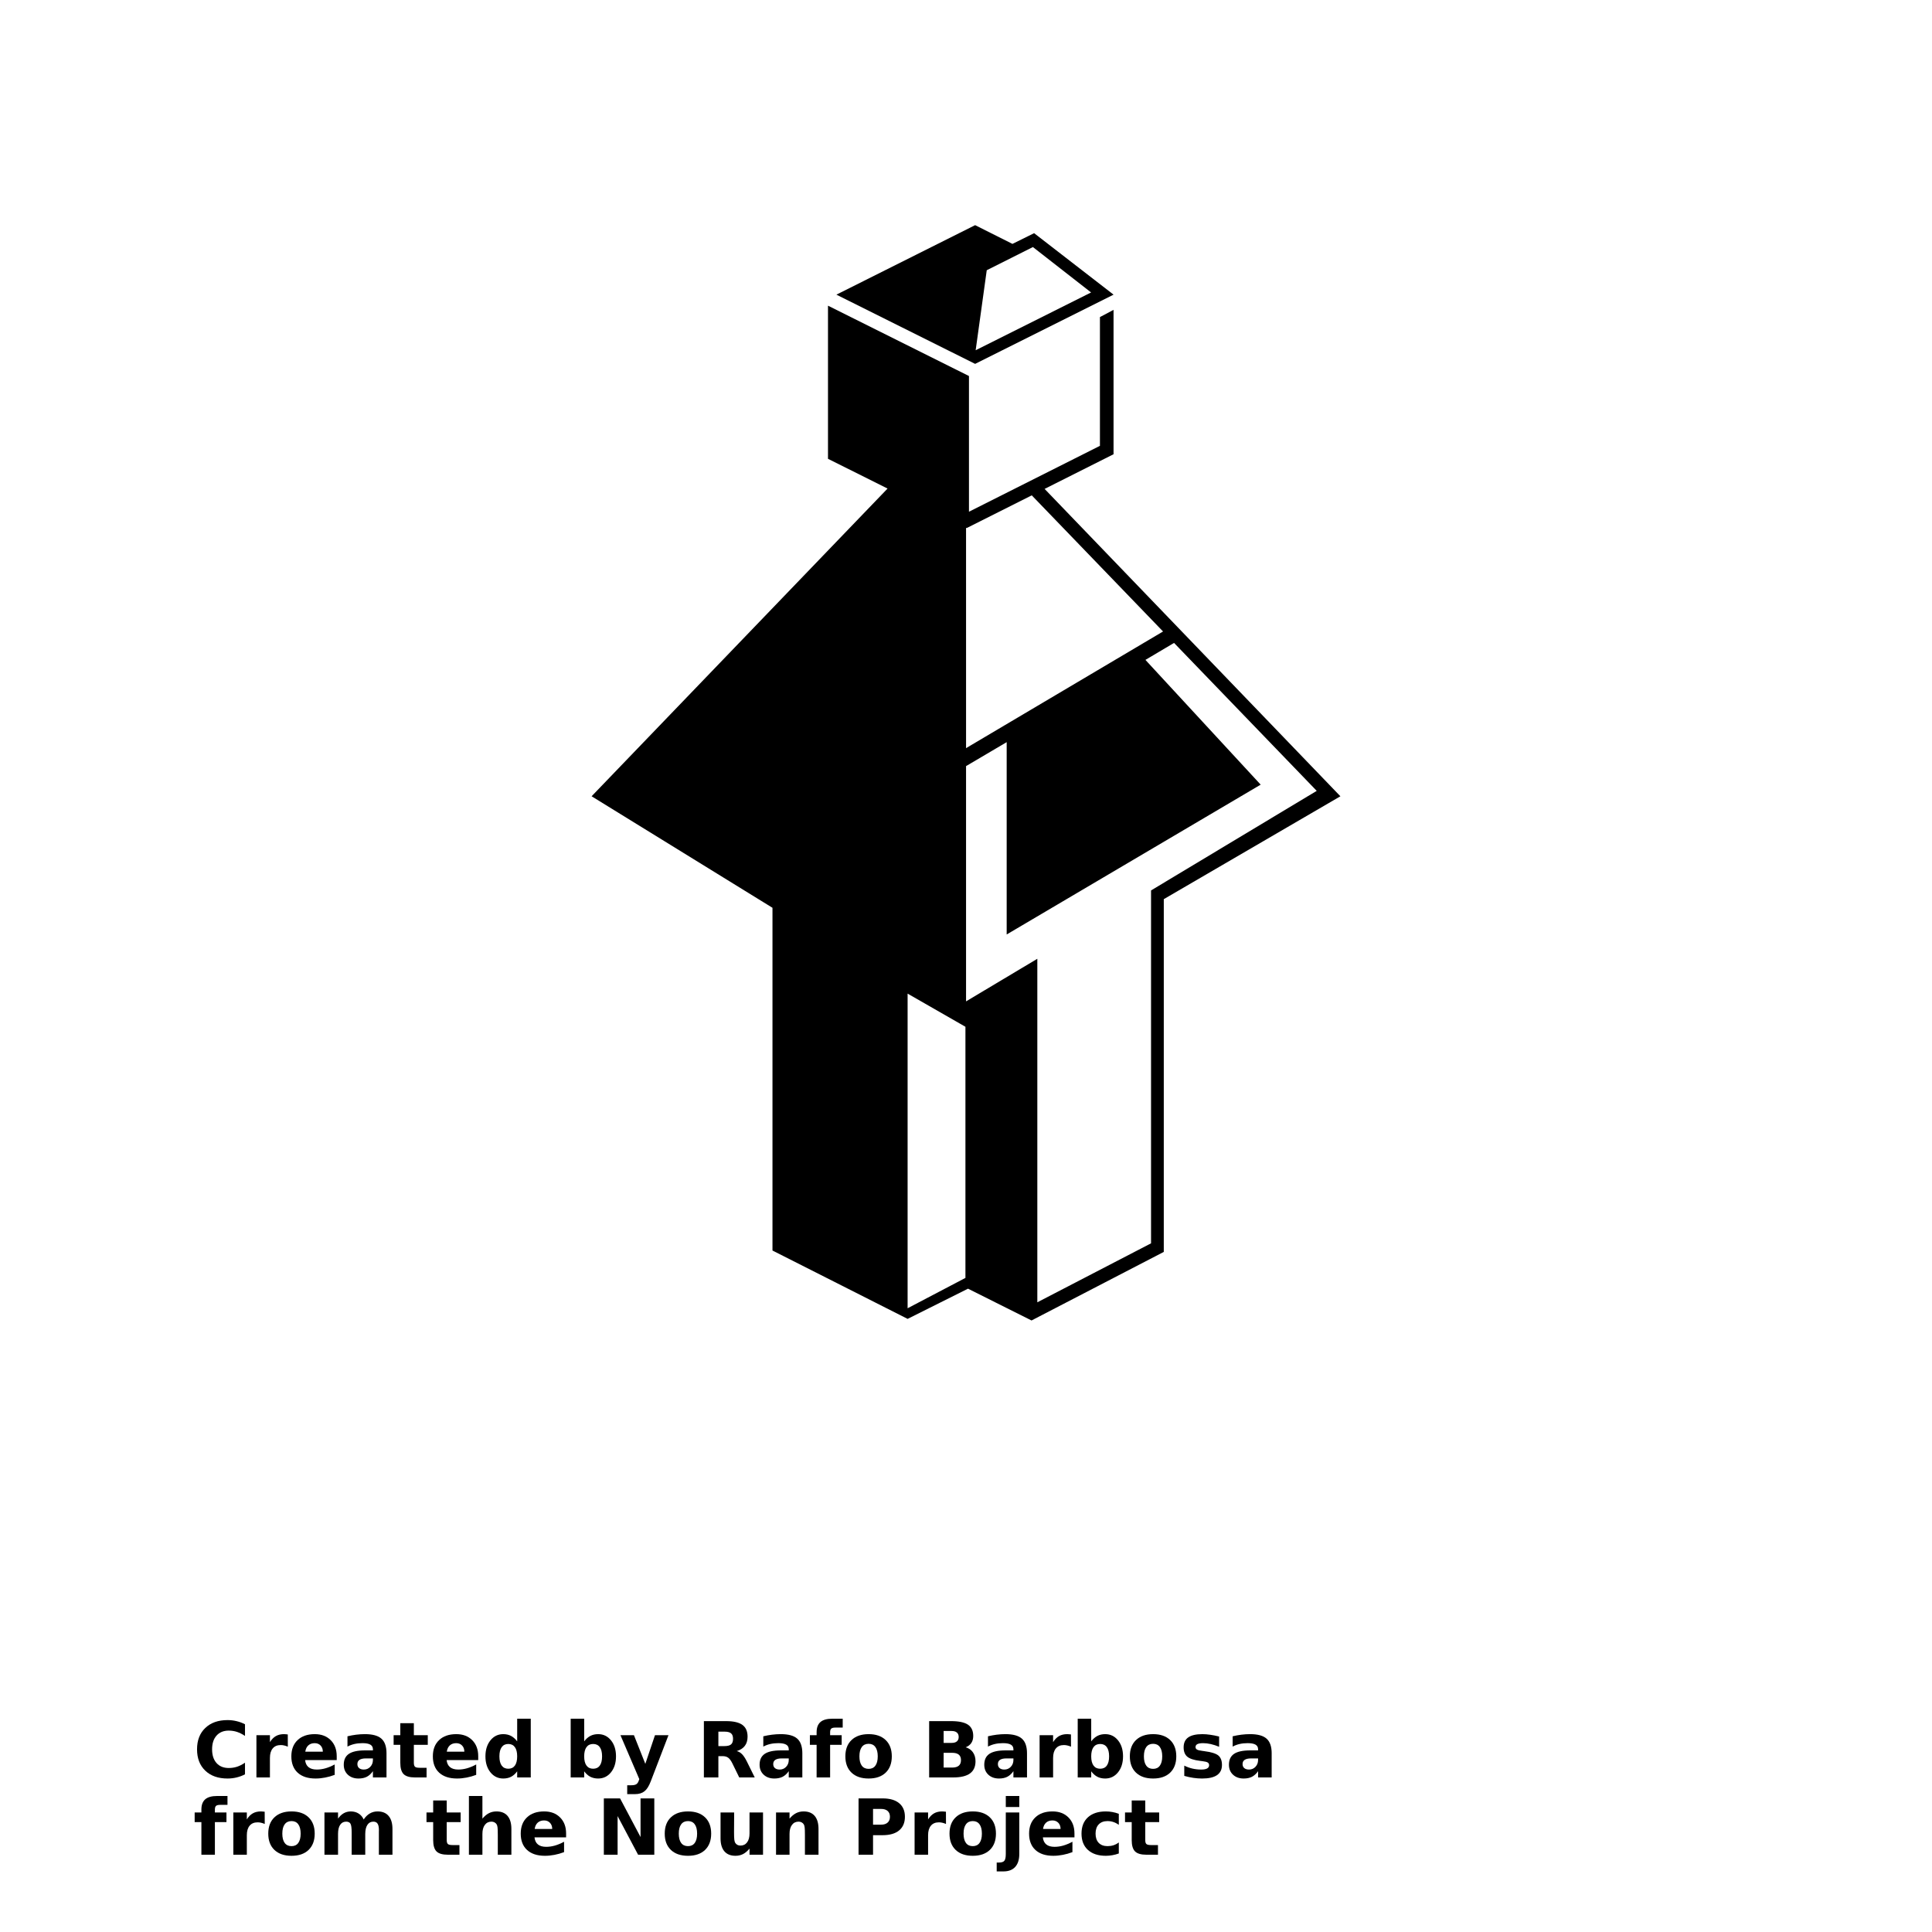
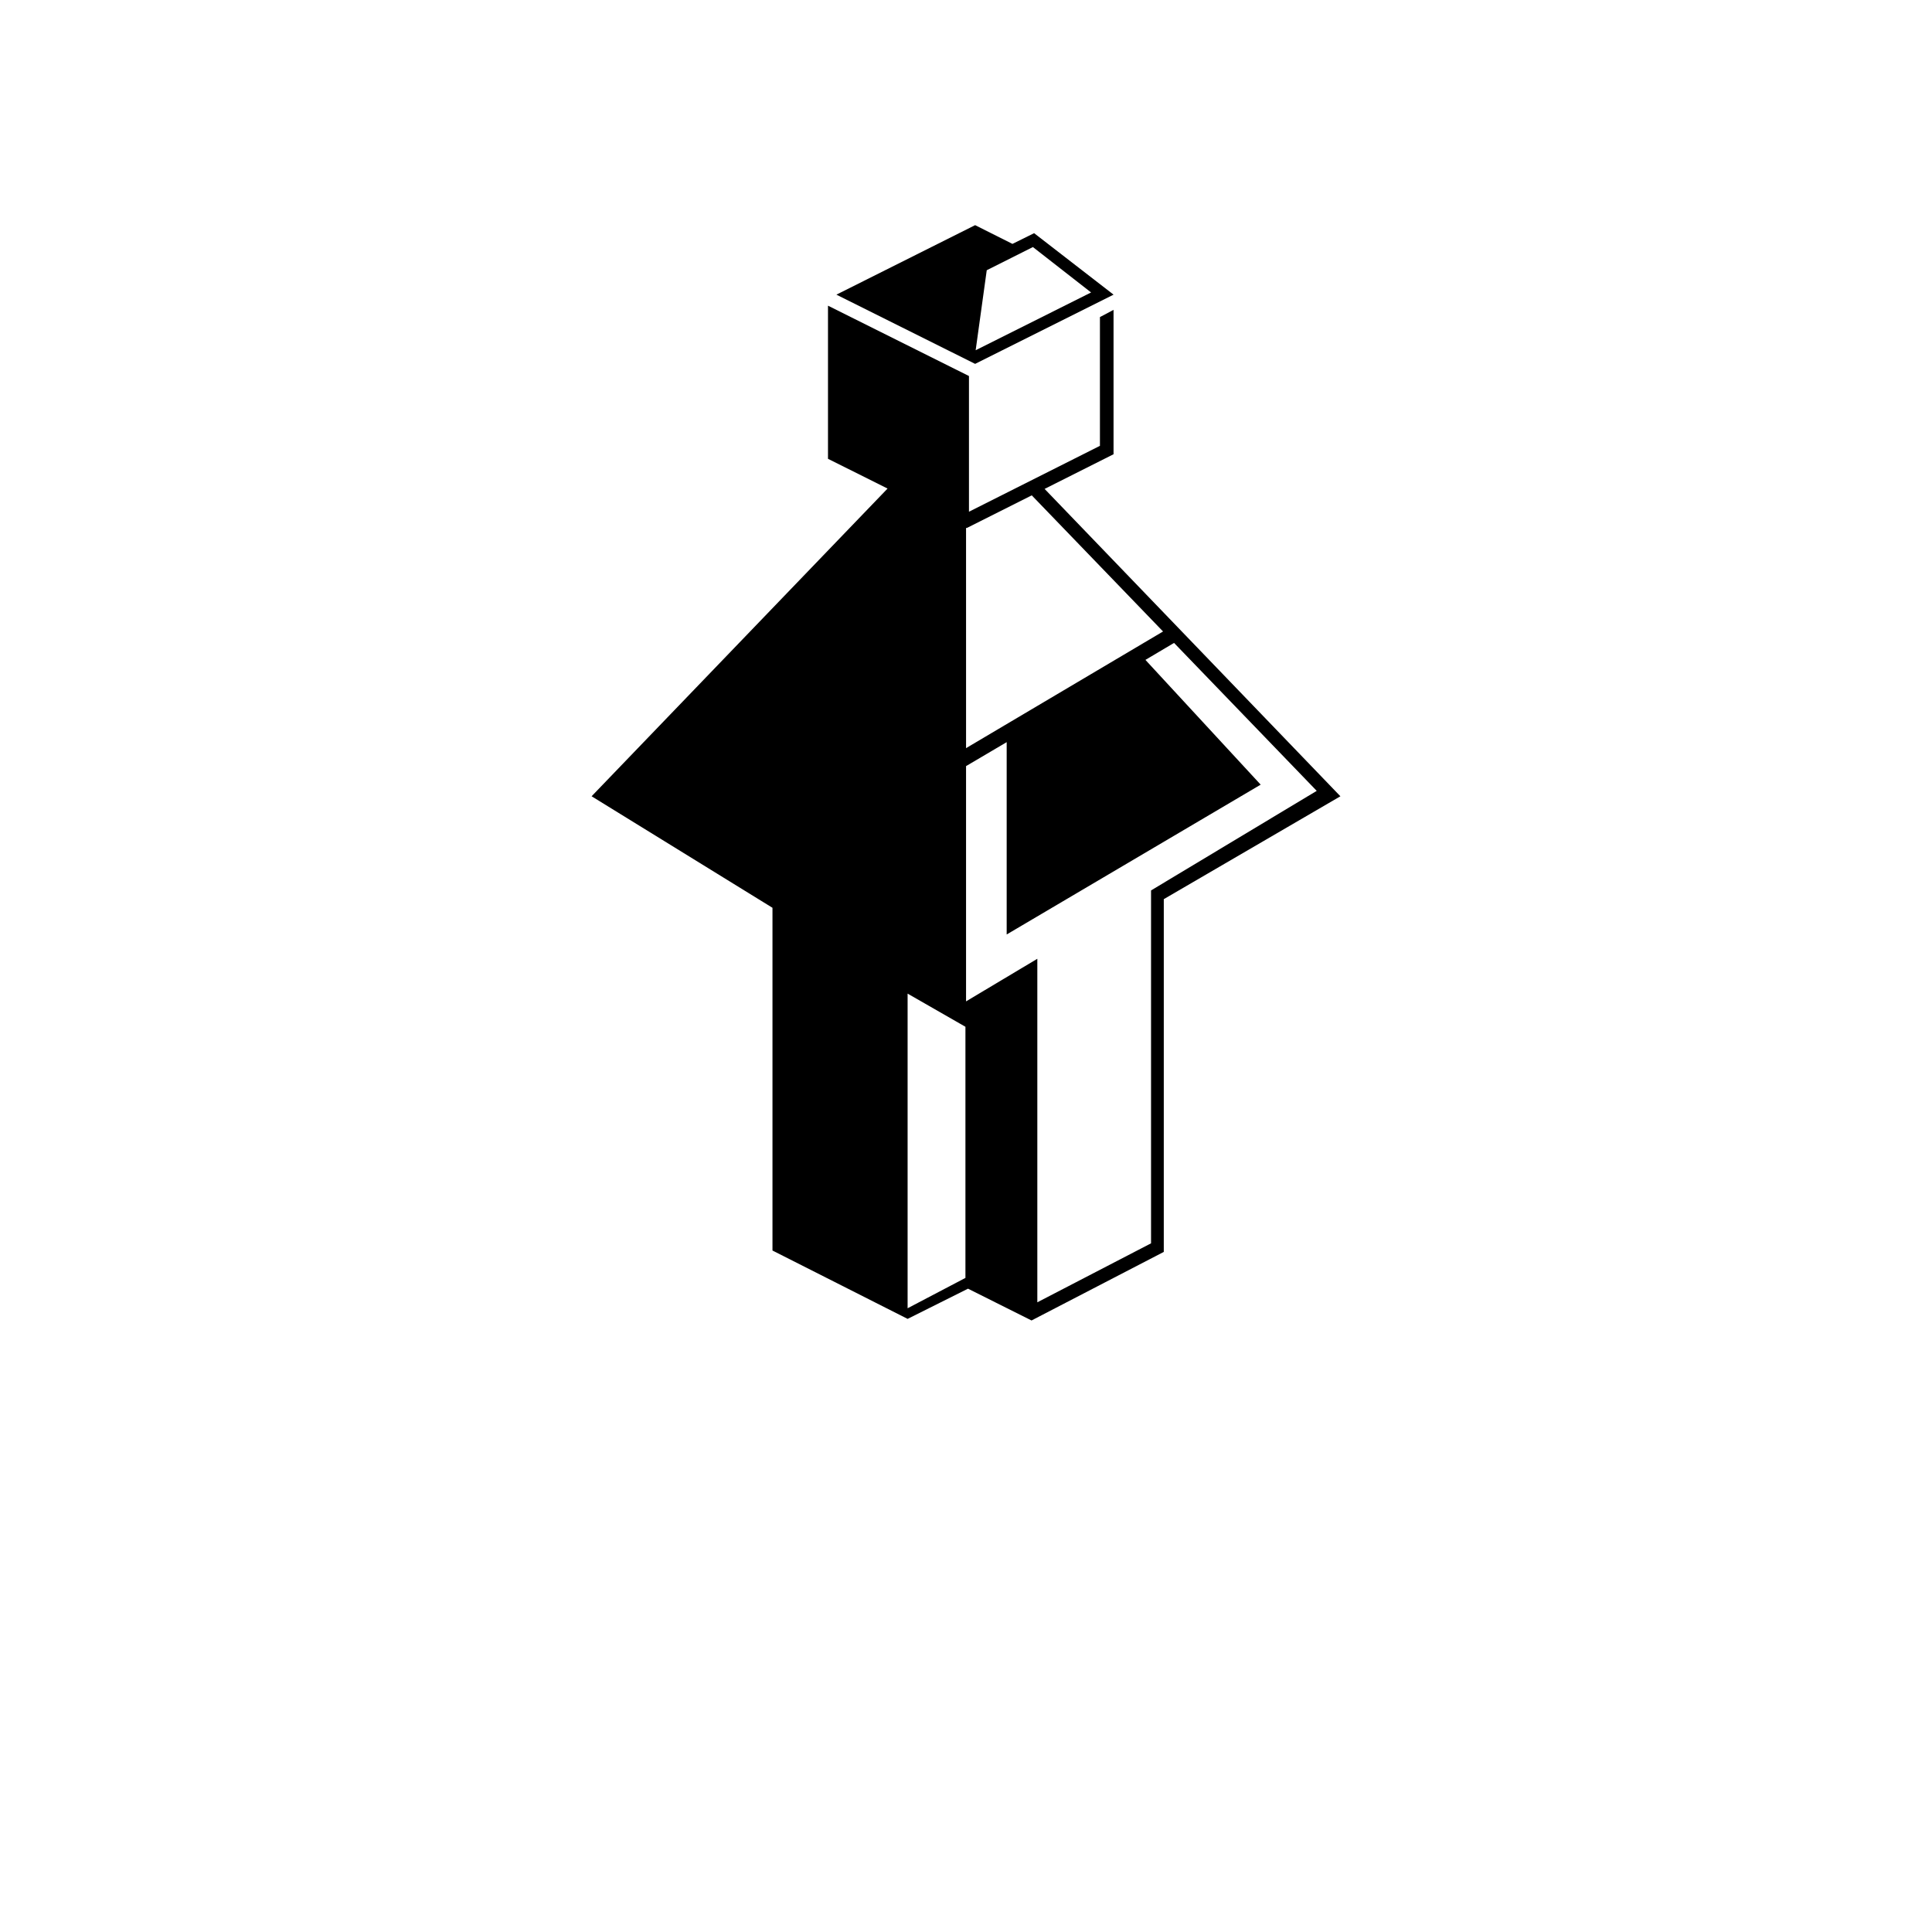
- <svg xmlns="http://www.w3.org/2000/svg" xmlns:xlink="http://www.w3.org/1999/xlink" width="700pt" height="700pt" version="1.1" viewBox="0 0 700 700">
+ <svg xmlns="http://www.w3.org/2000/svg" width="700pt" height="700pt" version="1.1" viewBox="0 0 700 700">
  <defs>
    <symbol id="u" overflow="visible">
      <path d="m18.766-1.125c-0.969 0.5-1.98 0.875-3.031 1.125-1.043 0.258-2.137 0.391-3.281 0.391-3.398 0-6.09-0.945-8.078-2.844-1.992-1.906-2.984-4.484-2.984-7.734 0-3.258 0.992-5.836 2.984-7.734 1.988-1.906 4.68-2.859 8.078-2.859 1.145 0 2.238 0.133 3.281 0.391 1.051 0.25 2.062 0.625 3.031 1.125v4.219c-0.98-0.656-1.945-1.141-2.891-1.453-0.949-0.312-1.949-0.469-3-0.469-1.875 0-3.352 0.605-4.422 1.812-1.074 1.199-1.609 2.856-1.609 4.969 0 2.106 0.535 3.762 1.609 4.969 1.07 1.199 2.547 1.797 4.422 1.797 1.051 0 2.051-0.148 3-0.453 0.945-0.312 1.91-0.801 2.891-1.469z" />
    </symbol>
    <symbol id="d" overflow="visible">
      <path d="m13.734-11.141c-0.438-0.195-0.871-0.344-1.297-0.438-0.418-0.102-0.84-0.156-1.266-0.156-1.262 0-2.231 0.406-2.906 1.219-0.68 0.805-1.016 1.953-1.016 3.453v7.062h-4.891v-15.312h4.891v2.516c0.625-1 1.344-1.727 2.156-2.188 0.82-0.469 1.801-0.703 2.938-0.703 0.164 0 0.344 0.012 0.531 0.031 0.195 0.012 0.477 0.039 0.844 0.078z" />
    </symbol>
    <symbol id="c" overflow="visible">
      <path d="m17.641-7.703v1.406h-11.453c0.125 1.148 0.539 2.008 1.25 2.578 0.707 0.574 1.703 0.859 2.984 0.859 1.031 0 2.082-0.148 3.156-0.453 1.082-0.312 2.191-0.773 3.328-1.391v3.766c-1.156 0.438-2.312 0.766-3.469 0.984-1.156 0.227-2.312 0.344-3.469 0.344-2.773 0-4.93-0.703-6.469-2.109-1.531-1.406-2.297-3.379-2.297-5.922 0-2.5 0.754-4.461 2.266-5.891 1.508-1.438 3.582-2.156 6.219-2.156 2.406 0 4.332 0.73 5.781 2.188 1.445 1.449 2.172 3.383 2.172 5.797zm-5.031-1.625c0-0.926-0.273-1.672-0.812-2.234-0.543-0.57-1.25-0.859-2.125-0.859-0.949 0-1.719 0.266-2.312 0.797s-0.965 1.297-1.109 2.297z" />
    </symbol>
    <symbol id="b" overflow="visible">
      <path d="m9.219-6.891c-1.023 0-1.793 0.172-2.312 0.516-0.512 0.344-0.766 0.855-0.766 1.531 0 0.625 0.207 1.117 0.625 1.469 0.414 0.344 0.988 0.516 1.719 0.516 0.926 0 1.703-0.328 2.328-0.984 0.633-0.664 0.953-1.492 0.953-2.484v-0.562zm7.469-1.844v8.734h-4.922v-2.266c-0.656 0.93-1.398 1.605-2.219 2.031-0.824 0.414-1.824 0.625-3 0.625-1.586 0-2.871-0.457-3.859-1.375-0.992-0.926-1.484-2.129-1.484-3.609 0-1.789 0.613-3.102 1.844-3.938 1.238-0.844 3.18-1.266 5.828-1.266h2.891v-0.391c0-0.77-0.309-1.332-0.922-1.688-0.617-0.363-1.57-0.547-2.859-0.547-1.055 0-2.031 0.105-2.938 0.312-0.898 0.211-1.73 0.523-2.5 0.938v-3.734c1.039-0.25 2.086-0.441 3.141-0.578 1.062-0.133 2.125-0.203 3.188-0.203 2.758 0 4.75 0.547 5.969 1.641 1.227 1.086 1.844 2.856 1.844 5.312z" />
    </symbol>
    <symbol id="e" overflow="visible">
      <path d="m7.703-19.656v4.344h5.047v3.5h-5.047v6.5c0 0.711 0.141 1.188 0.422 1.438s0.836 0.375 1.672 0.375h2.516v3.5h-4.188c-1.938 0-3.312-0.398-4.125-1.203-0.805-0.812-1.203-2.18-1.203-4.109v-6.5h-2.422v-3.5h2.422v-4.344z" />
    </symbol>
    <symbol id="j" overflow="visible">
      <path d="m12.766-13.078v-8.203h4.922v21.281h-4.922v-2.219c-0.668 0.906-1.406 1.57-2.219 1.984s-1.758 0.625-2.828 0.625c-1.887 0-3.434-0.75-4.641-2.25-1.211-1.5-1.812-3.426-1.812-5.781 0-2.363 0.602-4.297 1.812-5.797 1.207-1.5 2.754-2.25 4.641-2.25 1.062 0 2 0.215 2.812 0.641 0.82 0.43 1.566 1.086 2.234 1.969zm-3.219 9.922c1.039 0 1.836-0.379 2.391-1.141 0.551-0.77 0.828-1.883 0.828-3.344 0-1.457-0.277-2.566-0.828-3.328-0.555-0.77-1.352-1.156-2.391-1.156-1.043 0-1.84 0.387-2.391 1.156-0.555 0.762-0.828 1.871-0.828 3.328 0 1.461 0.273 2.574 0.828 3.344 0.551 0.762 1.348 1.141 2.391 1.141z" />
    </symbol>
    <symbol id="f" overflow="visible">
      <path d="m10.5-3.156c1.051 0 1.852-0.379 2.406-1.141 0.551-0.77 0.828-1.883 0.828-3.344 0-1.457-0.277-2.566-0.828-3.328-0.555-0.77-1.355-1.156-2.406-1.156-1.055 0-1.859 0.387-2.422 1.156-0.555 0.773-0.828 1.883-0.828 3.328 0 1.449 0.273 2.559 0.828 3.328 0.562 0.773 1.367 1.156 2.422 1.156zm-3.25-9.922c0.676-0.883 1.422-1.539 2.234-1.969 0.82-0.426 1.766-0.641 2.828-0.641 1.895 0 3.445 0.75 4.656 2.25 1.207 1.5 1.812 3.434 1.812 5.797 0 2.356-0.605 4.281-1.812 5.781-1.211 1.5-2.762 2.25-4.656 2.25-1.062 0-2.008-0.211-2.828-0.625-0.812-0.426-1.559-1.086-2.234-1.984v2.219h-4.891v-21.281h4.891z" />
    </symbol>
    <symbol id="i" overflow="visible">
      <path d="m0.344-15.312h4.891l4.125 10.391 3.5-10.391h4.891l-6.438 16.766c-0.648 1.695-1.402 2.883-2.266 3.562-0.867 0.688-2 1.031-3.406 1.031h-2.844v-3.219h1.531c0.832 0 1.438-0.137 1.812-0.406 0.383-0.262 0.68-0.73 0.891-1.406l0.141-0.422z" />
    </symbol>
    <symbol id="h" overflow="visible">
      <path d="m10.047-11.359c1.102 0 1.895-0.203 2.375-0.609 0.477-0.414 0.719-1.094 0.719-2.031 0-0.926-0.242-1.586-0.719-1.984-0.48-0.406-1.273-0.609-2.375-0.609h-2.219v5.234zm-2.219 3.641v7.719h-5.25v-20.406h8.031c2.688 0 4.656 0.453 5.906 1.359 1.258 0.898 1.891 2.32 1.891 4.266 0 1.355-0.328 2.465-0.984 3.328-0.648 0.867-1.625 1.5-2.938 1.906 0.719 0.168 1.359 0.543 1.922 1.125 0.57 0.574 1.148 1.449 1.734 2.625l2.859 5.797h-5.609l-2.484-5.078c-0.5-1.02-1.012-1.711-1.531-2.078-0.512-0.375-1.195-0.562-2.047-0.562z" />
    </symbol>
    <symbol id="g" overflow="visible">
      <path d="m12.422-21.281v3.219h-2.703c-0.688 0-1.172 0.125-1.453 0.375-0.273 0.25-0.406 0.688-0.406 1.312v1.062h4.188v3.5h-4.188v11.812h-4.891v-11.812h-2.438v-3.5h2.438v-1.062c0-1.664 0.461-2.898 1.391-3.703 0.926-0.801 2.367-1.203 4.328-1.203z" />
    </symbol>
    <symbol id="a" overflow="visible">
      <path d="m9.641-12.188c-1.086 0-1.914 0.391-2.484 1.172-0.574 0.781-0.859 1.906-0.859 3.375s0.285 2.594 0.859 3.375c0.57 0.773 1.398 1.156 2.484 1.156 1.062 0 1.875-0.383 2.438-1.156 0.57-0.781 0.859-1.906 0.859-3.375s-0.289-2.594-0.859-3.375c-0.562-0.781-1.375-1.172-2.438-1.172zm0-3.5c2.633 0 4.691 0.715 6.172 2.141 1.477 1.418 2.219 3.387 2.219 5.906 0 2.512-0.742 4.481-2.219 5.906-1.48 1.418-3.539 2.125-6.172 2.125-2.648 0-4.715-0.707-6.203-2.125-1.492-1.426-2.234-3.394-2.234-5.906 0-2.519 0.742-4.488 2.234-5.906 1.488-1.426 3.555-2.141 6.203-2.141z" />
    </symbol>
    <symbol id="t" overflow="visible">
      <path d="m10.75-12.516c0.82 0 1.445-0.18 1.875-0.547 0.438-0.363 0.656-0.898 0.656-1.609 0-0.695-0.219-1.227-0.656-1.594-0.43-0.375-1.055-0.562-1.875-0.562h-2.922v4.312zm0.172 8.938c1.062 0 1.859-0.223 2.391-0.672 0.531-0.445 0.797-1.125 0.797-2.031 0-0.883-0.266-1.547-0.797-1.984-0.523-0.438-1.32-0.656-2.391-0.656h-3.094v5.344zm4.891-7.344c1.133 0.324 2.008 0.93 2.625 1.812 0.625 0.887 0.938 1.969 0.938 3.25 0 1.969-0.668 3.438-2 4.406-1.336 0.969-3.356 1.453-6.062 1.453h-8.734v-20.406h7.891c2.832 0 4.883 0.43 6.156 1.281 1.281 0.855 1.922 2.227 1.922 4.109 0 1-0.234 1.852-0.703 2.547-0.469 0.688-1.148 1.203-2.031 1.547z" />
    </symbol>
    <symbol id="s" overflow="visible">
      <path d="m14.312-14.828v3.719c-1.043-0.438-2.055-0.766-3.031-0.984-0.98-0.219-1.902-0.328-2.766-0.328-0.93 0-1.621 0.117-2.078 0.344-0.449 0.23-0.672 0.59-0.672 1.078 0 0.387 0.172 0.684 0.516 0.891 0.344 0.211 0.957 0.367 1.844 0.469l0.859 0.125c2.508 0.324 4.195 0.852 5.062 1.578 0.863 0.73 1.297 1.871 1.297 3.422 0 1.637-0.605 2.867-1.812 3.688-1.199 0.812-2.992 1.219-5.375 1.219-1.023 0-2.074-0.078-3.156-0.234-1.074-0.156-2.18-0.395-3.312-0.719v-3.719c0.969 0.48 1.961 0.84 2.984 1.078 1.031 0.23 2.078 0.344 3.141 0.344 0.957 0 1.676-0.129 2.156-0.391 0.477-0.27 0.719-0.664 0.719-1.188 0-0.438-0.168-0.758-0.5-0.969-0.336-0.219-0.996-0.383-1.984-0.5l-0.859-0.109c-2.18-0.27-3.703-0.773-4.578-1.516-0.875-0.738-1.312-1.859-1.312-3.359 0-1.625 0.551-2.828 1.656-3.609 1.113-0.789 2.82-1.188 5.125-1.188 0.895 0 1.836 0.074 2.828 0.219 1 0.137 2.082 0.352 3.25 0.641z" />
    </symbol>
    <symbol id="r" overflow="visible">
      <path d="m16.547-12.766c0.613-0.945 1.348-1.672 2.203-2.172 0.852-0.5 1.789-0.75 2.812-0.75 1.758 0 3.098 0.547 4.016 1.641 0.926 1.086 1.391 2.656 1.391 4.719v9.328h-4.922v-7.984-0.359c0.008-0.133 0.016-0.32 0.016-0.562 0-1.082-0.164-1.863-0.484-2.344-0.312-0.488-0.824-0.734-1.531-0.734-0.93 0-1.648 0.387-2.156 1.156-0.512 0.762-0.773 1.867-0.781 3.312v7.516h-4.922v-7.984c0-1.695-0.148-2.785-0.438-3.266-0.293-0.488-0.812-0.734-1.562-0.734-0.938 0-1.664 0.387-2.172 1.156-0.512 0.762-0.766 1.859-0.766 3.297v7.531h-4.922v-15.312h4.922v2.234c0.602-0.863 1.289-1.516 2.062-1.953 0.781-0.438 1.641-0.656 2.578-0.656 1.062 0 2 0.258 2.812 0.766 0.812 0.512 1.426 1.23 1.844 2.156z" />
    </symbol>
    <symbol id="q" overflow="visible">
      <path d="m17.75-9.328v9.328h-4.922v-7.109c0-1.344-0.031-2.266-0.094-2.766s-0.168-0.867-0.312-1.109c-0.188-0.312-0.449-0.555-0.781-0.734-0.324-0.176-0.695-0.266-1.109-0.266-1.023 0-1.824 0.398-2.406 1.188-0.586 0.781-0.875 1.871-0.875 3.266v7.531h-4.891v-21.281h4.891v8.203c0.738-0.883 1.52-1.539 2.344-1.969 0.832-0.426 1.75-0.641 2.75-0.641 1.77 0 3.113 0.547 4.031 1.641 0.914 1.086 1.375 2.656 1.375 4.719z" />
    </symbol>
    <symbol id="p" overflow="visible">
      <path d="m2.578-20.406h5.875l7.422 14v-14h4.984v20.406h-5.875l-7.422-14v14h-4.984z" />
    </symbol>
    <symbol id="o" overflow="visible">
      <path d="m2.188-5.969v-9.344h4.922v1.531c0 0.836-0.008 1.875-0.016 3.125-0.012 1.25-0.016 2.086-0.016 2.5 0 1.242 0.031 2.133 0.094 2.672 0.07 0.543 0.18 0.934 0.328 1.172 0.207 0.324 0.473 0.574 0.797 0.75 0.32 0.168 0.691 0.25 1.109 0.25 1.02 0 1.82-0.391 2.406-1.172 0.582-0.781 0.875-1.867 0.875-3.266v-7.562h4.891v15.312h-4.891v-2.219c-0.742 0.898-1.523 1.559-2.344 1.984-0.824 0.414-1.734 0.625-2.734 0.625-1.762 0-3.106-0.539-4.031-1.625-0.93-1.082-1.391-2.66-1.391-4.734z" />
    </symbol>
    <symbol id="n" overflow="visible">
      <path d="m17.75-9.328v9.328h-4.922v-7.141c0-1.32-0.031-2.234-0.094-2.734s-0.168-0.867-0.312-1.109c-0.188-0.312-0.449-0.555-0.781-0.734-0.324-0.176-0.695-0.266-1.109-0.266-1.023 0-1.824 0.398-2.406 1.188-0.586 0.781-0.875 1.871-0.875 3.266v7.531h-4.891v-15.312h4.891v2.234c0.738-0.883 1.52-1.539 2.344-1.969 0.832-0.426 1.75-0.641 2.75-0.641 1.77 0 3.113 0.547 4.031 1.641 0.914 1.086 1.375 2.656 1.375 4.719z" />
    </symbol>
    <symbol id="m" overflow="visible">
      <path d="m2.578-20.406h8.734c2.594 0 4.582 0.578 5.969 1.734 1.395 1.148 2.094 2.789 2.094 4.922 0 2.137-0.699 3.781-2.094 4.938-1.387 1.156-3.375 1.734-5.969 1.734h-3.484v7.078h-5.25zm5.25 3.812v5.703h2.922c1.02 0 1.805-0.25 2.359-0.75 0.562-0.5 0.844-1.203 0.844-2.109 0-0.914-0.281-1.617-0.844-2.109-0.555-0.488-1.34-0.734-2.359-0.734z" />
    </symbol>
    <symbol id="l" overflow="visible">
      <path d="m2.359-15.312h4.891v15.031c0 2.051-0.496 3.617-1.484 4.703-0.98 1.082-2.406 1.625-4.281 1.625h-2.422v-3.219h0.859c0.926 0 1.562-0.211 1.906-0.625 0.352-0.418 0.531-1.246 0.531-2.484zm0-5.969h4.891v4h-4.891z" />
    </symbol>
    <symbol id="k" overflow="visible">
      <path d="m14.719-14.828v3.984c-0.656-0.457-1.324-0.797-2-1.016-0.668-0.219-1.359-0.328-2.078-0.328-1.367 0-2.434 0.402-3.203 1.203-0.762 0.793-1.141 1.906-1.141 3.344 0 1.43 0.379 2.543 1.141 3.344 0.77 0.793 1.836 1.188 3.203 1.188 0.758 0 1.484-0.109 2.172-0.328 0.688-0.227 1.32-0.566 1.906-1.016v4c-0.762 0.281-1.539 0.488-2.328 0.625-0.781 0.145-1.574 0.219-2.375 0.219-2.762 0-4.922-0.707-6.484-2.125-1.555-1.414-2.328-3.383-2.328-5.906 0-2.531 0.773-4.504 2.328-5.922 1.562-1.414 3.723-2.125 6.484-2.125 0.801 0 1.594 0.074 2.375 0.219 0.781 0.137 1.555 0.352 2.328 0.641z" />
    </symbol>
  </defs>
  <g>
    <path d="m374.68 84.484-7.848 3.883-13.523-6.789-50.262 25.18 50.262 25.078 50.156-25.078zm-17.164 13.426 16.723-8.398 21.082 16.453-41.82 20.93z" />
    <path d="m378.48 177.14 24.977-12.559v-52.309l-4.93 2.609v46.652l-47.453 23.875v-49.168l-51.078-25.488v55.48l21.582 10.781-107.23 111.49 65.535 40.406v124.18l48.965 24.766 21.875-10.941 23.023 11.516 47.914-24.84 0.004-127.81 63.988-37.273zm-28.684 285.87-20.953 10.996v-114l20.953 12.012zm0.223-271.79 0.223 0.109 23.582-11.855 47.57 49.324-71.371 42.266zm67.027 131.4v127.86l-41.203 21.367v-124.46l-25.824 15.426v-85.238l14.719-8.68v69.684l92.027-54.285-41.754-45.203 10.371-6.148 51.691 53.602z" />
-     <use x="70" y="644" xlink:href="#u" />
-     <use x="90.551" y="644" xlink:href="#d" />
-     <use x="104.359" y="644" xlink:href="#c" />
-     <use x="123.348" y="644" xlink:href="#b" />
-     <use x="142.242" y="644" xlink:href="#e" />
-     <use x="155.629" y="644" xlink:href="#c" />
-     <use x="174.617" y="644" xlink:href="#j" />
-     <use x="204.41" y="644" xlink:href="#f" />
-     <use x="224.453" y="644" xlink:href="#i" />
-     <use x="252.453" y="644" xlink:href="#h" />
-     <use x="274.012" y="644" xlink:href="#b" />
-     <use x="292.906" y="644" xlink:href="#g" />
-     <use x="305.086" y="644" xlink:href="#a" />
-     <use x="334.07" y="644" xlink:href="#t" />
-     <use x="355.414" y="644" xlink:href="#b" />
-     <use x="374.309" y="644" xlink:href="#d" />
-     <use x="388.117" y="644" xlink:href="#f" />
-     <use x="408.16" y="644" xlink:href="#a" />
-     <use x="427.398" y="644" xlink:href="#s" />
-     <use x="444.062" y="644" xlink:href="#b" />
-     <use x="70" y="672" xlink:href="#g" />
-     <use x="82.184" y="672" xlink:href="#d" />
-     <use x="95.992" y="672" xlink:href="#a" />
-     <use x="115.227" y="672" xlink:href="#r" />
-     <use x="154.152" y="672" xlink:href="#e" />
-     <use x="167.535" y="672" xlink:href="#q" />
-     <use x="187.469" y="672" xlink:href="#c" />
-     <use x="216.207" y="672" xlink:href="#p" />
-     <use x="239.641" y="672" xlink:href="#a" />
-     <use x="258.879" y="672" xlink:href="#o" />
-     <use x="278.812" y="672" xlink:href="#n" />
-     <use x="308.492" y="672" xlink:href="#m" />
-     <use x="329.016" y="672" xlink:href="#d" />
-     <use x="342.82" y="672" xlink:href="#a" />
-     <use x="362.059" y="672" xlink:href="#l" />
-     <use x="371.656" y="672" xlink:href="#c" />
-     <use x="390.648" y="672" xlink:href="#k" />
-     <use x="407.242" y="672" xlink:href="#e" />
  </g>
</svg>
